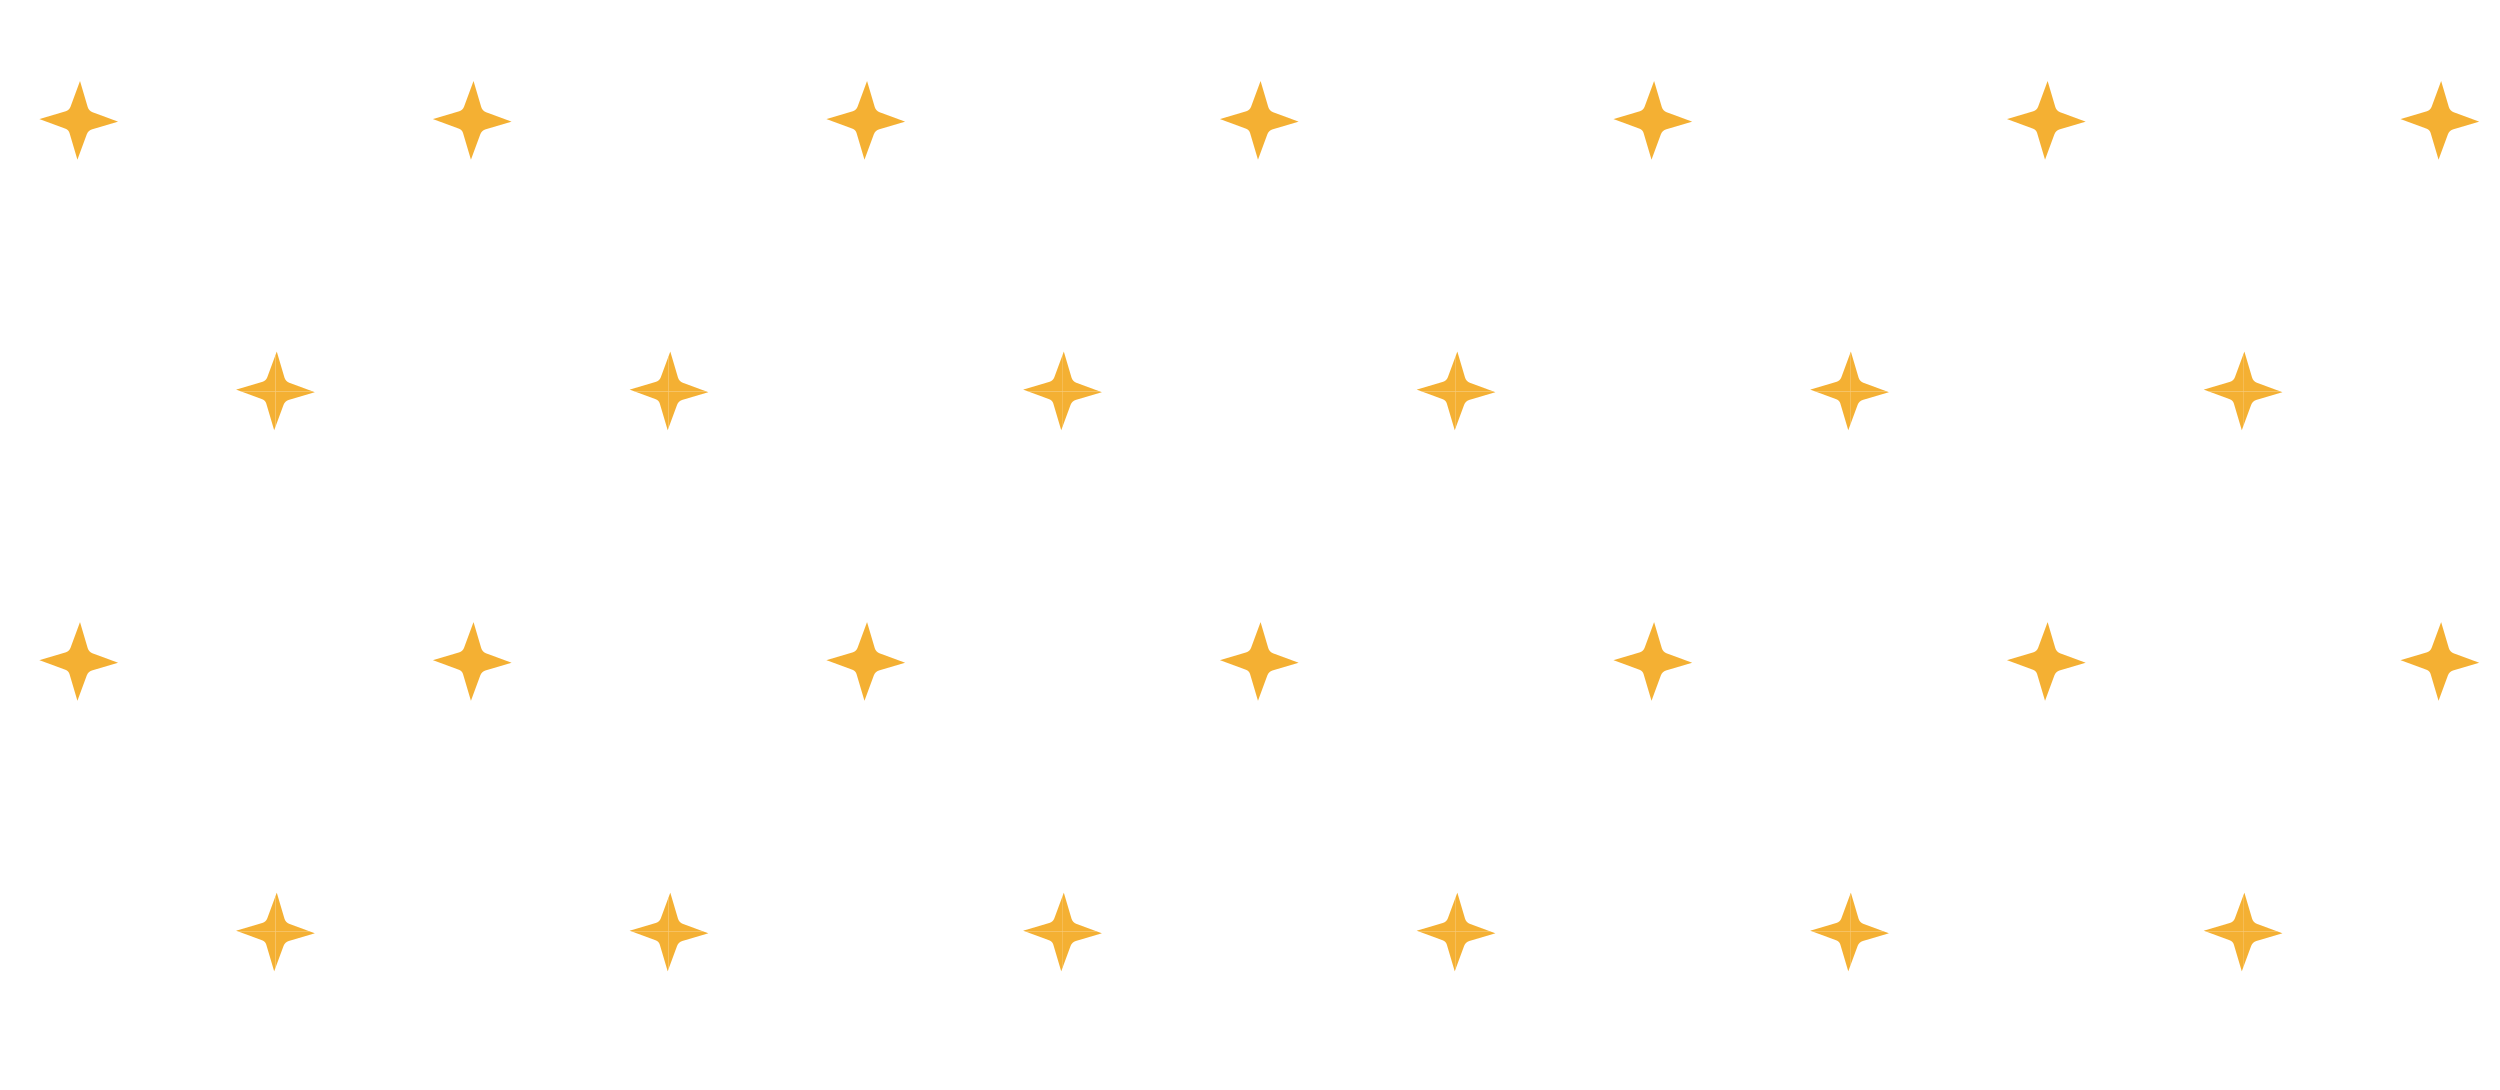
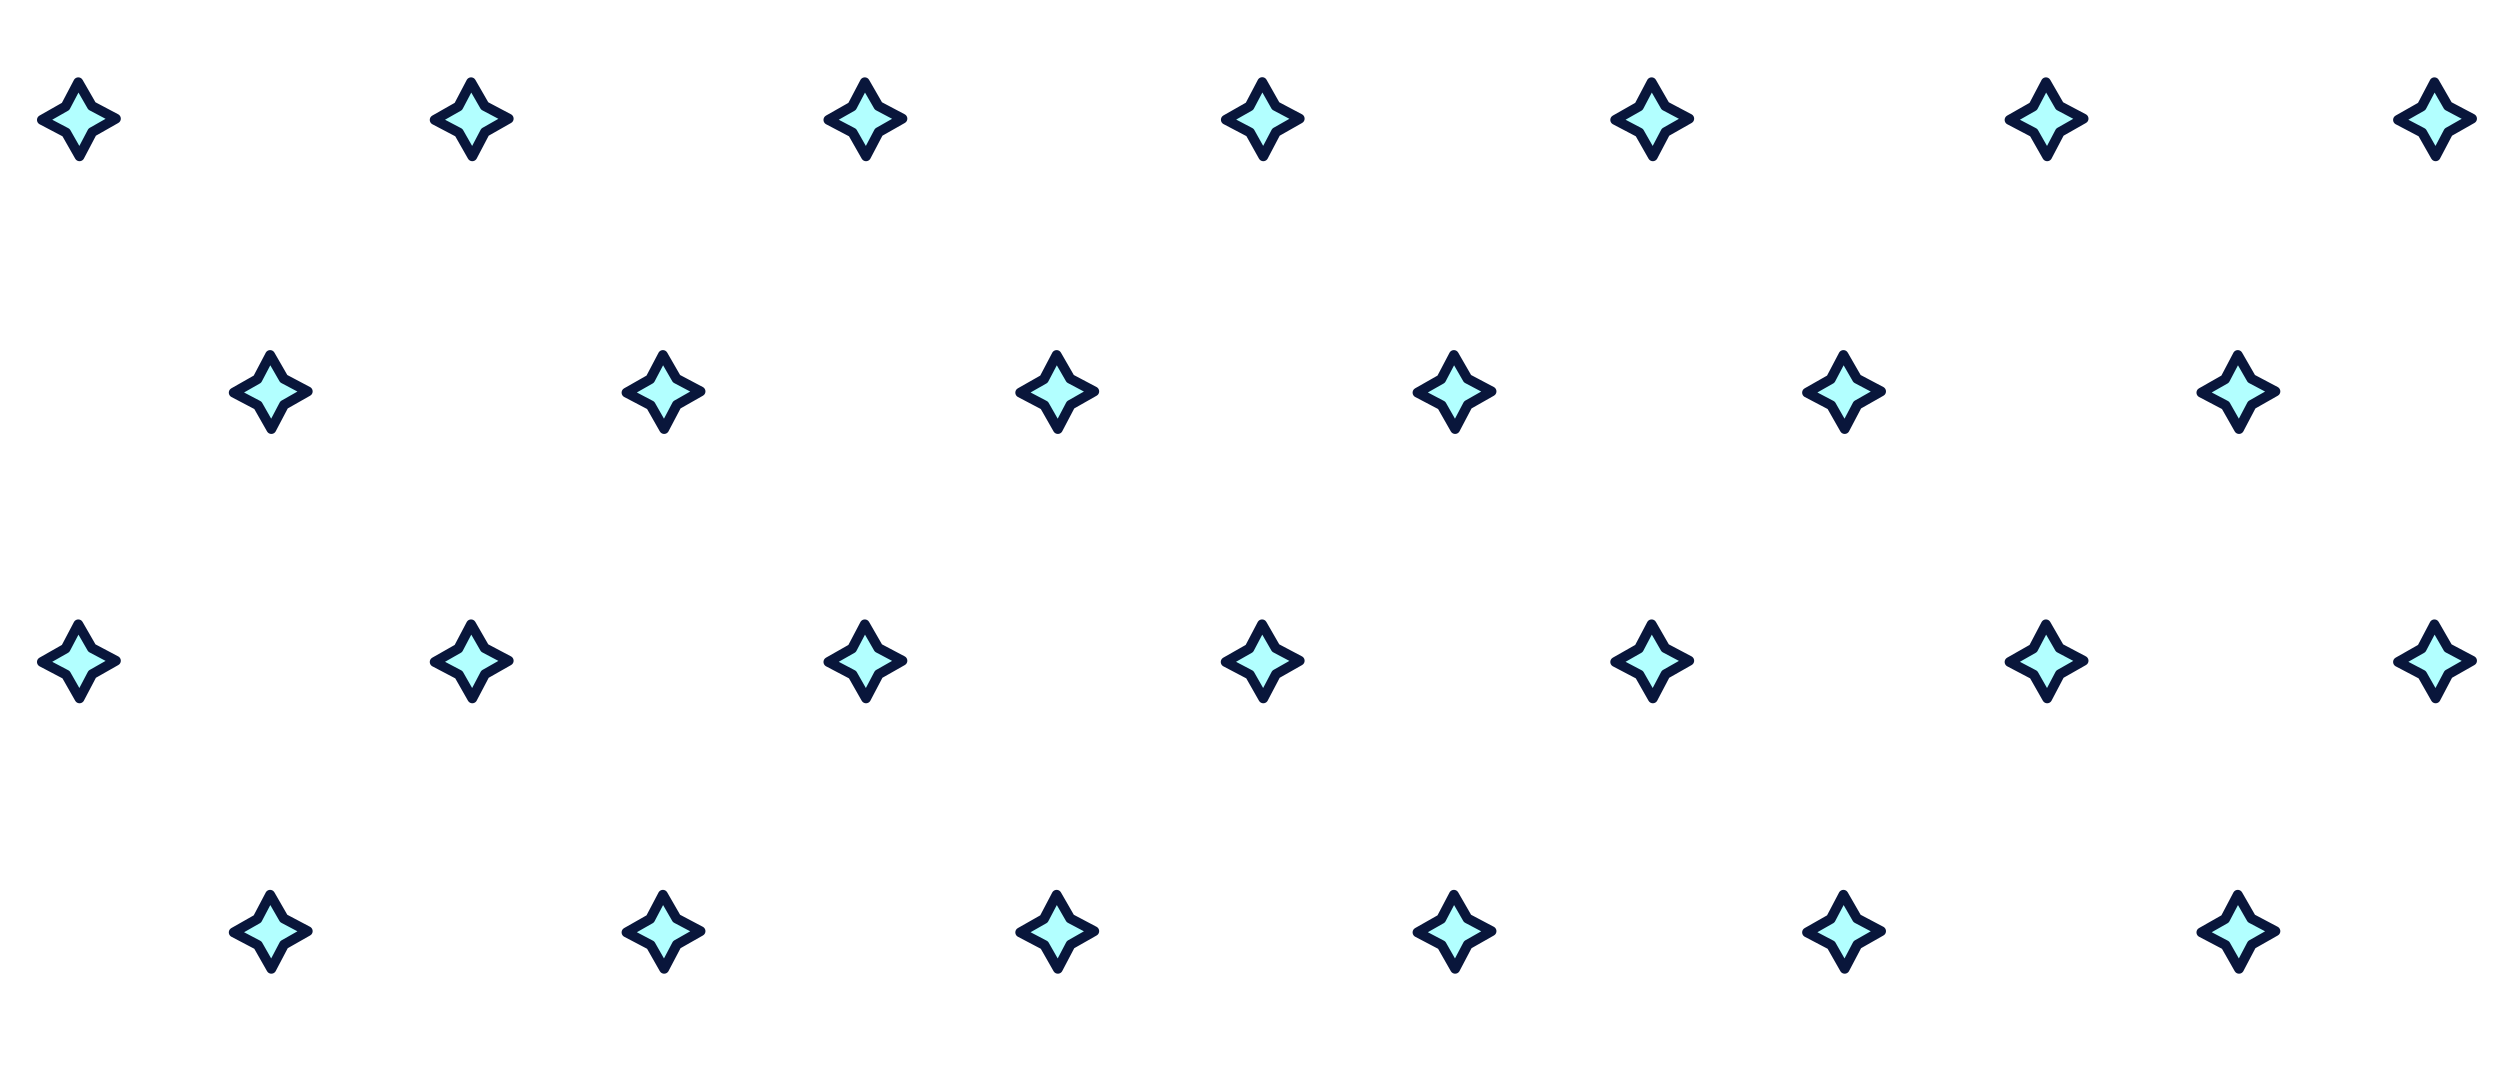
- <svg xmlns="http://www.w3.org/2000/svg" width="1616" height="704" viewBox="0 0 1616 704">
-   <defs>
-     <clipPath id="a">
-       <rect width="166" height="253" transform="translate(-0.189 0)" fill="none" />
-     </clipPath>
-     <clipPath id="b">
-       <rect width="166" height="349" transform="translate(-0.189 0.309)" fill="none" />
-     </clipPath>
-     <clipPath id="c">
-       <rect width="166" height="102" transform="translate(-0.189 0)" fill="none" />
-     </clipPath>
-     <clipPath id="d">
-       <rect width="254" height="253" transform="translate(0.361 0)" fill="none" />
-     </clipPath>
-     <clipPath id="e">
-       <rect width="254" height="349" transform="translate(0.361 0.309)" fill="none" />
-     </clipPath>
-     <clipPath id="f">
-       <rect width="254" height="102" transform="translate(0.361 0)" fill="none" />
-     </clipPath>
-     <clipPath id="g">
-       <rect width="255" height="253" transform="translate(-0.09 0)" fill="none" />
-     </clipPath>
-     <clipPath id="h">
-       <rect width="255" height="349" transform="translate(-0.09 0.309)" fill="none" />
-     </clipPath>
-     <clipPath id="i">
-       <rect width="255" height="102" transform="translate(-0.09 0)" fill="none" />
-     </clipPath>
-     <clipPath id="j">
-       <rect width="254" height="253" transform="translate(0.46 0)" fill="none" />
-     </clipPath>
-     <clipPath id="k">
-       <rect width="254" height="349" transform="translate(0.46 0.309)" fill="none" />
-     </clipPath>
-     <clipPath id="l">
-       <rect width="254" height="102" transform="translate(0.46 0)" fill="none" />
-     </clipPath>
-     <clipPath id="m">
-       <rect width="255" height="253" transform="translate(0.009 0)" fill="none" />
-     </clipPath>
-     <clipPath id="n">
-       <rect width="255" height="349" transform="translate(0.009 0.309)" fill="none" />
-     </clipPath>
-     <clipPath id="o">
-       <rect width="255" height="102" transform="translate(0.009 0)" fill="none" />
-     </clipPath>
-     <clipPath id="p">
-       <rect width="254" height="253" transform="translate(-0.37 0)" fill="none" />
-     </clipPath>
-     <clipPath id="q">
-       <rect width="254" height="349" transform="translate(-0.37 0.309)" fill="none" />
-     </clipPath>
-     <clipPath id="r">
-       <rect width="254" height="102" transform="translate(-0.37 0)" fill="none" />
-     </clipPath>
-     <clipPath id="s">
-       <rect width="178" height="253" transform="translate(0 0)" fill="none" />
-     </clipPath>
-     <clipPath id="t">
-       <rect width="178" height="349" transform="translate(0 0.309)" fill="none" />
-     </clipPath>
-     <clipPath id="u">
-       <rect width="178" height="102" transform="translate(0 0)" fill="none" />
-     </clipPath>
-   </defs>
-   <g transform="translate(-48 -57.541)">
-     <g transform="translate(1498.189 57.541)">
-       <g transform="translate(0 0)" clip-path="url(#a)">
-         <path d="M770.875,191.269l-16.844,4.984a5.12,5.12,0,0,0-3.351,3.137l-6.08,16.481-5.121-17.308a4.147,4.147,0,0,0-2.542-2.715L720,189.6l17.015-5.034a4.763,4.763,0,0,0,3.118-2.919L746.277,165l4.975,16.827a5.152,5.152,0,0,0,3.161,3.375Z" transform="translate(-745.698 62.243)" fill="#f4b033" />
-         <path d="M830.875,108.769l-16.844,4.984a5.12,5.12,0,0,0-3.351,3.137l-6.08,16.481-5.121-17.308a4.147,4.147,0,0,0-2.542-2.715L780,107.1l17.015-5.034a4.763,4.763,0,0,0,3.118-2.919L806.277,82.5l4.975,16.827a5.152,5.152,0,0,0,3.161,3.375Z" transform="translate(-678.511 -30.138)" fill="#f4b033" />
-       </g>
-     </g>
-     <g transform="translate(1498.189 310.233)">
-       <g transform="translate(0 0)" clip-path="url(#b)">
-         <path d="M770.875,356.269l-16.844,4.984a5.12,5.12,0,0,0-3.351,3.137l-6.08,16.481-5.121-17.308a4.147,4.147,0,0,0-2.542-2.715L720,354.6l17.015-5.034a4.764,4.764,0,0,0,3.118-2.919L746.277,330l4.975,16.827a5.152,5.152,0,0,0,3.161,3.375Z" transform="translate(-745.698 -5.685)" fill="#f4b033" />
-         <path d="M830.875,273.769l-16.844,4.984a5.12,5.12,0,0,0-3.351,3.137l-6.08,16.481-5.121-17.308a4.147,4.147,0,0,0-2.542-2.715L780,272.1l17.015-5.034a4.763,4.763,0,0,0,3.118-2.919l6.143-16.649,4.975,16.827a5.152,5.152,0,0,0,3.161,3.375Z" transform="translate(-678.511 -98.066)" fill="#f4b033" />
-         <path d="M770.875,191.269l-16.844,4.984a5.12,5.12,0,0,0-3.351,3.137l-6.08,16.481-5.121-17.308a4.147,4.147,0,0,0-2.542-2.715L720,189.6l17.015-5.034a4.763,4.763,0,0,0,3.118-2.919L746.277,165l4.975,16.827a5.152,5.152,0,0,0,3.161,3.375Z" transform="translate(-745.698 -190.448)" fill="#f4b033" />
-       </g>
-     </g>
-     <g transform="translate(1498.189 659.542)">
-       <g transform="translate(0 0)" clip-path="url(#c)">
-         <path d="M770.875,356.269l-16.844,4.984a5.12,5.12,0,0,0-3.351,3.137l-6.08,16.481-5.121-17.308a4.147,4.147,0,0,0-2.542-2.715L720,354.6l17.015-5.034a4.764,4.764,0,0,0,3.118-2.919L746.277,330l4.975,16.827a5.152,5.152,0,0,0,3.161,3.375Z" transform="translate(-745.698 -354.993)" fill="#f4b033" />
-       </g>
-     </g>
-     <g transform="translate(1243.639 57.541)">
-       <g transform="translate(0 0)" clip-path="url(#d)">
-         <path d="M770.875,191.269l-16.844,4.984a5.12,5.12,0,0,0-3.351,3.137l-6.08,16.481-5.121-17.308a4.147,4.147,0,0,0-2.542-2.715L720,189.6l17.015-5.034a4.763,4.763,0,0,0,3.118-2.919L746.277,165l4.975,16.827a5.152,5.152,0,0,0,3.161,3.375Z" transform="translate(-491.149 62.243)" fill="#f4b033" />
-         <path d="M650.875,191.269l-16.844,4.984a5.12,5.12,0,0,0-3.351,3.137l-6.08,16.481-5.121-17.308a4.147,4.147,0,0,0-2.542-2.715L600,189.6l17.015-5.034a4.763,4.763,0,0,0,3.118-2.919L626.277,165l4.975,16.827a5.152,5.152,0,0,0,3.161,3.375Z" transform="translate(-625.522 62.243)" fill="#f4b033" />
-         <path d="M710.875,108.769l-16.844,4.984a5.12,5.12,0,0,0-3.351,3.137l-6.08,16.481-5.121-17.308a4.147,4.147,0,0,0-2.542-2.715L660,107.1l17.016-5.034a4.763,4.763,0,0,0,3.118-2.919L686.277,82.5l4.975,16.827a5.152,5.152,0,0,0,3.161,3.375Z" transform="translate(-558.335 -30.138)" fill="#f4b033" />
-       </g>
-     </g>
-     <g transform="translate(1243.639 310.233)">
-       <g transform="translate(0 0)" clip-path="url(#e)">
-         <path d="M770.875,356.269l-16.844,4.984a5.12,5.12,0,0,0-3.351,3.137l-6.08,16.481-5.121-17.308a4.147,4.147,0,0,0-2.542-2.715L720,354.6l17.015-5.034a4.764,4.764,0,0,0,3.118-2.919L746.277,330l4.975,16.827a5.152,5.152,0,0,0,3.161,3.375Z" transform="translate(-491.149 -5.685)" fill="#f4b033" />
-         <path d="M650.875,356.269l-16.844,4.984a5.12,5.12,0,0,0-3.351,3.137l-6.08,16.481-5.121-17.308a4.147,4.147,0,0,0-2.542-2.715L600,354.6l17.015-5.034a4.764,4.764,0,0,0,3.118-2.919L626.277,330l4.975,16.827a5.152,5.152,0,0,0,3.161,3.375Z" transform="translate(-625.522 -5.685)" fill="#f4b033" />
-         <path d="M710.875,273.769l-16.844,4.984a5.12,5.12,0,0,0-3.351,3.137l-6.08,16.481-5.121-17.308a4.147,4.147,0,0,0-2.542-2.715L660,272.1l17.016-5.034a4.763,4.763,0,0,0,3.118-2.919l6.143-16.649,4.975,16.827a5.152,5.152,0,0,0,3.161,3.375Z" transform="translate(-558.335 -98.066)" fill="#f4b033" />
-         <path d="M770.875,191.269l-16.844,4.984a5.12,5.12,0,0,0-3.351,3.137l-6.08,16.481-5.121-17.308a4.147,4.147,0,0,0-2.542-2.715L720,189.6l17.015-5.034a4.763,4.763,0,0,0,3.118-2.919L746.277,165l4.975,16.827a5.152,5.152,0,0,0,3.161,3.375Z" transform="translate(-491.149 -190.448)" fill="#f4b033" />
-         <path d="M650.875,191.269l-16.844,4.984a5.12,5.12,0,0,0-3.351,3.137l-6.08,16.481-5.121-17.308a4.147,4.147,0,0,0-2.542-2.715L600,189.6l17.015-5.034a4.763,4.763,0,0,0,3.118-2.919L626.277,165l4.975,16.827a5.152,5.152,0,0,0,3.161,3.375Z" transform="translate(-625.522 -190.448)" fill="#f4b033" />
-       </g>
-     </g>
-     <g transform="translate(1243.639 659.542)">
-       <g transform="translate(0 0)" clip-path="url(#f)">
-         <path d="M770.875,356.269l-16.844,4.984a5.12,5.12,0,0,0-3.351,3.137l-6.08,16.481-5.121-17.308a4.147,4.147,0,0,0-2.542-2.715L720,354.6l17.015-5.034a4.764,4.764,0,0,0,3.118-2.919L746.277,330l4.975,16.827a5.152,5.152,0,0,0,3.161,3.375Z" transform="translate(-491.149 -354.993)" fill="#f4b033" />
-         <path d="M650.875,356.269l-16.844,4.984a5.12,5.12,0,0,0-3.351,3.137l-6.08,16.481-5.121-17.308a4.147,4.147,0,0,0-2.542-2.715L600,354.6l17.015-5.034a4.764,4.764,0,0,0,3.118-2.919L626.277,330l4.975,16.827a5.152,5.152,0,0,0,3.161,3.375Z" transform="translate(-625.522 -354.993)" fill="#f4b033" />
-       </g>
-     </g>
-     <g transform="translate(989.09 57.541)">
-       <g transform="translate(0 0)" clip-path="url(#g)">
-         <path d="M650.875,191.269l-16.844,4.984a5.12,5.12,0,0,0-3.351,3.137l-6.08,16.481-5.121-17.308a4.147,4.147,0,0,0-2.542-2.715L600,189.6l17.015-5.034a4.763,4.763,0,0,0,3.118-2.919L626.277,165l4.975,16.827a5.152,5.152,0,0,0,3.161,3.375Z" transform="translate(-370.972 62.243)" fill="#f4b033" />
-         <path d="M530.875,191.269l-16.844,4.984a5.12,5.12,0,0,0-3.351,3.137l-6.08,16.481-5.121-17.308a4.147,4.147,0,0,0-2.542-2.715L480,189.6l17.015-5.034a4.763,4.763,0,0,0,3.118-2.919L506.277,165l4.975,16.827a5.152,5.152,0,0,0,3.161,3.375Z" transform="translate(-505.346 62.243)" fill="#f4b033" />
-         <path d="M590.875,108.769l-16.844,4.984a5.12,5.12,0,0,0-3.351,3.137l-6.08,16.481-5.121-17.308a4.147,4.147,0,0,0-2.542-2.715L540,107.1l17.015-5.034a4.763,4.763,0,0,0,3.118-2.919L566.277,82.5l4.975,16.827a5.152,5.152,0,0,0,3.161,3.375Z" transform="translate(-438.159 -30.138)" fill="#f4b033" />
-       </g>
-     </g>
-     <g transform="translate(989.09 310.233)">
-       <g transform="translate(0 0)" clip-path="url(#h)">
-         <path d="M650.875,356.269l-16.844,4.984a5.12,5.12,0,0,0-3.351,3.137l-6.08,16.481-5.121-17.308a4.147,4.147,0,0,0-2.542-2.715L600,354.6l17.015-5.034a4.764,4.764,0,0,0,3.118-2.919L626.277,330l4.975,16.827a5.152,5.152,0,0,0,3.161,3.375Z" transform="translate(-370.972 -5.685)" fill="#f4b033" />
-         <path d="M530.875,356.269l-16.844,4.984a5.12,5.12,0,0,0-3.351,3.137l-6.08,16.481-5.121-17.308a4.147,4.147,0,0,0-2.542-2.715L480,354.6l17.015-5.034a4.764,4.764,0,0,0,3.118-2.919L506.277,330l4.975,16.827a5.152,5.152,0,0,0,3.161,3.375Z" transform="translate(-505.346 -5.685)" fill="#f4b033" />
-         <path d="M590.875,273.769l-16.844,4.984a5.12,5.12,0,0,0-3.351,3.137l-6.08,16.481-5.121-17.308a4.147,4.147,0,0,0-2.542-2.715L540,272.1l17.015-5.034a4.763,4.763,0,0,0,3.118-2.919l6.143-16.649,4.975,16.827a5.152,5.152,0,0,0,3.161,3.375Z" transform="translate(-438.159 -98.066)" fill="#f4b033" />
-         <path d="M650.875,191.269l-16.844,4.984a5.12,5.12,0,0,0-3.351,3.137l-6.08,16.481-5.121-17.308a4.147,4.147,0,0,0-2.542-2.715L600,189.6l17.015-5.034a4.763,4.763,0,0,0,3.118-2.919L626.277,165l4.975,16.827a5.152,5.152,0,0,0,3.161,3.375Z" transform="translate(-370.972 -190.448)" fill="#f4b033" />
-         <path d="M530.875,191.269l-16.844,4.984a5.12,5.12,0,0,0-3.351,3.137l-6.08,16.481-5.121-17.308a4.147,4.147,0,0,0-2.542-2.715L480,189.6l17.015-5.034a4.763,4.763,0,0,0,3.118-2.919L506.277,165l4.975,16.827a5.152,5.152,0,0,0,3.161,3.375Z" transform="translate(-505.346 -190.448)" fill="#f4b033" />
-       </g>
-     </g>
-     <g transform="translate(989.09 659.542)">
-       <g transform="translate(0 0)" clip-path="url(#i)">
-         <path d="M650.875,356.269l-16.844,4.984a5.12,5.12,0,0,0-3.351,3.137l-6.08,16.481-5.121-17.308a4.147,4.147,0,0,0-2.542-2.715L600,354.6l17.015-5.034a4.764,4.764,0,0,0,3.118-2.919L626.277,330l4.975,16.827a5.152,5.152,0,0,0,3.161,3.375Z" transform="translate(-370.972 -354.993)" fill="#f4b033" />
-         <path d="M530.875,356.269l-16.844,4.984a5.12,5.12,0,0,0-3.351,3.137l-6.08,16.481-5.121-17.308a4.147,4.147,0,0,0-2.542-2.715L480,354.6l17.015-5.034a4.764,4.764,0,0,0,3.118-2.919L506.277,330l4.975,16.827a5.152,5.152,0,0,0,3.161,3.375Z" transform="translate(-505.346 -354.993)" fill="#f4b033" />
-       </g>
-     </g>
-     <g transform="translate(734.54 57.541)">
-       <g transform="translate(0 0)" clip-path="url(#j)">
-         <path d="M530.875,191.269l-16.844,4.984a5.12,5.12,0,0,0-3.351,3.137l-6.08,16.481-5.121-17.308a4.147,4.147,0,0,0-2.542-2.715L480,189.6l17.015-5.034a4.763,4.763,0,0,0,3.118-2.919L506.277,165l4.975,16.827a5.152,5.152,0,0,0,3.161,3.375Z" transform="translate(-250.796 62.243)" fill="#f4b033" />
-         <path d="M410.875,191.269l-16.844,4.984a5.121,5.121,0,0,0-3.351,3.137L384.6,215.872l-5.121-17.308a4.147,4.147,0,0,0-2.542-2.715L360,189.6l17.015-5.034a4.763,4.763,0,0,0,3.118-2.919L386.277,165l4.975,16.827a5.152,5.152,0,0,0,3.161,3.375Z" transform="translate(-385.17 62.243)" fill="#f4b033" />
-         <path d="M470.875,108.769l-16.844,4.984a5.121,5.121,0,0,0-3.351,3.137L444.6,133.372l-5.121-17.308a4.147,4.147,0,0,0-2.542-2.715L420,107.1l17.015-5.034a4.763,4.763,0,0,0,3.118-2.919L446.277,82.5l4.975,16.827a5.152,5.152,0,0,0,3.161,3.375Z" transform="translate(-317.983 -30.138)" fill="#f4b033" />
-       </g>
-     </g>
-     <g transform="translate(734.54 310.233)">
-       <g transform="translate(0 0)" clip-path="url(#k)">
-         <path d="M530.875,356.269l-16.844,4.984a5.12,5.12,0,0,0-3.351,3.137l-6.08,16.481-5.121-17.308a4.147,4.147,0,0,0-2.542-2.715L480,354.6l17.015-5.034a4.764,4.764,0,0,0,3.118-2.919L506.277,330l4.975,16.827a5.152,5.152,0,0,0,3.161,3.375Z" transform="translate(-250.796 -5.685)" fill="#f4b033" />
-         <path d="M410.875,356.269l-16.844,4.984a5.12,5.12,0,0,0-3.351,3.137L384.6,380.872l-5.121-17.308a4.147,4.147,0,0,0-2.542-2.715L360,354.6l17.015-5.034a4.763,4.763,0,0,0,3.118-2.919L386.277,330l4.975,16.827a5.152,5.152,0,0,0,3.161,3.375Z" transform="translate(-385.17 -5.685)" fill="#f4b033" />
-         <path d="M470.875,273.769l-16.844,4.984a5.121,5.121,0,0,0-3.351,3.137L444.6,298.372l-5.121-17.308a4.147,4.147,0,0,0-2.542-2.715L420,272.1l17.015-5.034a4.763,4.763,0,0,0,3.118-2.919l6.143-16.649,4.975,16.827a5.152,5.152,0,0,0,3.161,3.375Z" transform="translate(-317.983 -98.066)" fill="#f4b033" />
-         <path d="M530.875,191.269l-16.844,4.984a5.12,5.12,0,0,0-3.351,3.137l-6.08,16.481-5.121-17.308a4.147,4.147,0,0,0-2.542-2.715L480,189.6l17.015-5.034a4.763,4.763,0,0,0,3.118-2.919L506.277,165l4.975,16.827a5.152,5.152,0,0,0,3.161,3.375Z" transform="translate(-250.796 -190.448)" fill="#f4b033" />
-         <path d="M410.875,191.269l-16.844,4.984a5.121,5.121,0,0,0-3.351,3.137L384.6,215.872l-5.121-17.308a4.147,4.147,0,0,0-2.542-2.715L360,189.6l17.015-5.034a4.763,4.763,0,0,0,3.118-2.919L386.277,165l4.975,16.827a5.152,5.152,0,0,0,3.161,3.375Z" transform="translate(-385.17 -190.448)" fill="#f4b033" />
-       </g>
-     </g>
-     <g transform="translate(734.54 659.542)">
-       <g transform="translate(0 0)" clip-path="url(#l)">
-         <path d="M530.875,356.269l-16.844,4.984a5.12,5.12,0,0,0-3.351,3.137l-6.08,16.481-5.121-17.308a4.147,4.147,0,0,0-2.542-2.715L480,354.6l17.015-5.034a4.764,4.764,0,0,0,3.118-2.919L506.277,330l4.975,16.827a5.152,5.152,0,0,0,3.161,3.375Z" transform="translate(-250.796 -354.993)" fill="#f4b033" />
-         <path d="M410.875,356.269l-16.844,4.984a5.12,5.12,0,0,0-3.351,3.137L384.6,380.872l-5.121-17.308a4.147,4.147,0,0,0-2.542-2.715L360,354.6l17.015-5.034a4.763,4.763,0,0,0,3.118-2.919L386.277,330l4.975,16.827a5.152,5.152,0,0,0,3.161,3.375Z" transform="translate(-385.17 -354.993)" fill="#f4b033" />
-       </g>
-     </g>
-     <g transform="translate(479.991 57.541)">
-       <g transform="translate(0 0)" clip-path="url(#m)">
-         <path d="M410.875,191.269l-16.844,4.984a5.121,5.121,0,0,0-3.351,3.137L384.6,215.872l-5.121-17.308a4.147,4.147,0,0,0-2.542-2.715L360,189.6l17.015-5.034a4.763,4.763,0,0,0,3.118-2.919L386.277,165l4.975,16.827a5.152,5.152,0,0,0,3.161,3.375Z" transform="translate(-130.62 62.243)" fill="#f4b033" />
-         <path d="M290.875,191.269l-16.844,4.984a5.12,5.12,0,0,0-3.351,3.137l-6.08,16.481-5.121-17.308a4.147,4.147,0,0,0-2.542-2.715L240,189.6l17.015-5.034a4.763,4.763,0,0,0,3.118-2.919L266.277,165l4.975,16.827a5.152,5.152,0,0,0,3.161,3.375Z" transform="translate(-264.993 62.243)" fill="#f4b033" />
-         <path d="M350.875,108.769l-16.844,4.984a5.121,5.121,0,0,0-3.351,3.137L324.6,133.372l-5.121-17.308a4.147,4.147,0,0,0-2.542-2.715L300,107.1l17.015-5.034a4.763,4.763,0,0,0,3.118-2.919L326.277,82.5l4.975,16.827a5.152,5.152,0,0,0,3.161,3.375Z" transform="translate(-197.807 -30.138)" fill="#f4b033" />
-       </g>
-     </g>
-     <g transform="translate(479.991 310.233)">
-       <g transform="translate(0 0)" clip-path="url(#n)">
-         <path d="M410.875,356.269l-16.844,4.984a5.12,5.12,0,0,0-3.351,3.137L384.6,380.872l-5.121-17.308a4.147,4.147,0,0,0-2.542-2.715L360,354.6l17.015-5.034a4.763,4.763,0,0,0,3.118-2.919L386.277,330l4.975,16.827a5.152,5.152,0,0,0,3.161,3.375Z" transform="translate(-130.62 -5.685)" fill="#f4b033" />
-         <path d="M290.875,356.269l-16.844,4.984a5.12,5.12,0,0,0-3.351,3.137l-6.08,16.481-5.121-17.308a4.147,4.147,0,0,0-2.542-2.715L240,354.6l17.015-5.034a4.763,4.763,0,0,0,3.118-2.919L266.277,330l4.975,16.827a5.152,5.152,0,0,0,3.161,3.375Z" transform="translate(-264.993 -5.685)" fill="#f4b033" />
-         <path d="M350.875,273.769l-16.844,4.984a5.121,5.121,0,0,0-3.351,3.137L324.6,298.372l-5.121-17.308a4.147,4.147,0,0,0-2.542-2.715L300,272.1l17.015-5.034a4.763,4.763,0,0,0,3.118-2.919l6.143-16.649,4.975,16.827a5.152,5.152,0,0,0,3.161,3.375Z" transform="translate(-197.807 -98.066)" fill="#f4b033" />
-         <path d="M410.875,191.269l-16.844,4.984a5.121,5.121,0,0,0-3.351,3.137L384.6,215.872l-5.121-17.308a4.147,4.147,0,0,0-2.542-2.715L360,189.6l17.015-5.034a4.763,4.763,0,0,0,3.118-2.919L386.277,165l4.975,16.827a5.152,5.152,0,0,0,3.161,3.375Z" transform="translate(-130.62 -190.448)" fill="#f4b033" />
-         <path d="M290.875,191.269l-16.844,4.984a5.12,5.12,0,0,0-3.351,3.137l-6.08,16.481-5.121-17.308a4.147,4.147,0,0,0-2.542-2.715L240,189.6l17.015-5.034a4.763,4.763,0,0,0,3.118-2.919L266.277,165l4.975,16.827a5.152,5.152,0,0,0,3.161,3.375Z" transform="translate(-264.993 -190.448)" fill="#f4b033" />
-       </g>
-     </g>
-     <g transform="translate(479.991 659.542)">
-       <g transform="translate(0 0)" clip-path="url(#o)">
-         <path d="M410.875,356.269l-16.844,4.984a5.12,5.12,0,0,0-3.351,3.137L384.6,380.872l-5.121-17.308a4.147,4.147,0,0,0-2.542-2.715L360,354.6l17.015-5.034a4.763,4.763,0,0,0,3.118-2.919L386.277,330l4.975,16.827a5.152,5.152,0,0,0,3.161,3.375Z" transform="translate(-130.62 -354.993)" fill="#f4b033" />
-         <path d="M290.875,356.269l-16.844,4.984a5.12,5.12,0,0,0-3.351,3.137l-6.08,16.481-5.121-17.308a4.147,4.147,0,0,0-2.542-2.715L240,354.6l17.015-5.034a4.763,4.763,0,0,0,3.118-2.919L266.277,330l4.975,16.827a5.152,5.152,0,0,0,3.161,3.375Z" transform="translate(-264.993 -354.993)" fill="#f4b033" />
-       </g>
-     </g>
-     <g transform="translate(226.37 57.541)">
-       <g transform="translate(0 0)" clip-path="url(#p)">
-         <path d="M290.875,191.269l-16.844,4.984a5.12,5.12,0,0,0-3.351,3.137l-6.08,16.481-5.121-17.308a4.147,4.147,0,0,0-2.542-2.715L240,189.6l17.015-5.034a4.763,4.763,0,0,0,3.118-2.919L266.277,165l4.975,16.827a5.152,5.152,0,0,0,3.161,3.375Z" transform="translate(-11.373 62.243)" fill="#f4b033" />
-         <path d="M170.875,191.269l-16.844,4.984a5.12,5.12,0,0,0-3.351,3.137l-6.08,16.481-5.121-17.308a4.147,4.147,0,0,0-2.542-2.715L120,189.6l17.015-5.034a4.763,4.763,0,0,0,3.118-2.919L146.277,165l4.975,16.827a5.152,5.152,0,0,0,3.161,3.375Z" transform="translate(-145.746 62.243)" fill="#f4b033" />
-         <path d="M230.875,108.769l-16.844,4.984a5.12,5.12,0,0,0-3.351,3.137l-6.08,16.481-5.121-17.308a4.147,4.147,0,0,0-2.542-2.715L180,107.1l17.015-5.034a4.763,4.763,0,0,0,3.118-2.919L206.277,82.5l4.975,16.827a5.152,5.152,0,0,0,3.161,3.375Z" transform="translate(-78.56 -30.138)" fill="#f4b033" />
-       </g>
-     </g>
-     <g transform="translate(226.37 310.233)">
-       <g transform="translate(0 0)" clip-path="url(#q)">
-         <path d="M290.875,356.269l-16.844,4.984a5.12,5.12,0,0,0-3.351,3.137l-6.08,16.481-5.121-17.308a4.147,4.147,0,0,0-2.542-2.715L240,354.6l17.015-5.034a4.763,4.763,0,0,0,3.118-2.919L266.277,330l4.975,16.827a5.152,5.152,0,0,0,3.161,3.375Z" transform="translate(-11.373 -5.685)" fill="#f4b033" />
-         <path d="M170.875,356.269l-16.844,4.984a5.12,5.12,0,0,0-3.351,3.137l-6.08,16.481-5.121-17.308a4.146,4.146,0,0,0-2.542-2.715L120,354.6l17.015-5.034a4.763,4.763,0,0,0,3.118-2.919L146.277,330l4.975,16.827a5.152,5.152,0,0,0,3.161,3.375Z" transform="translate(-145.746 -5.685)" fill="#f4b033" />
-         <path d="M230.875,273.769l-16.844,4.984a5.12,5.12,0,0,0-3.351,3.137l-6.08,16.481-5.121-17.308a4.146,4.146,0,0,0-2.542-2.715L180,272.1l17.015-5.034a4.763,4.763,0,0,0,3.118-2.919l6.143-16.649,4.975,16.827a5.152,5.152,0,0,0,3.161,3.375Z" transform="translate(-78.56 -98.066)" fill="#f4b033" />
-         <path d="M290.875,191.269l-16.844,4.984a5.12,5.12,0,0,0-3.351,3.137l-6.08,16.481-5.121-17.308a4.147,4.147,0,0,0-2.542-2.715L240,189.6l17.015-5.034a4.763,4.763,0,0,0,3.118-2.919L266.277,165l4.975,16.827a5.152,5.152,0,0,0,3.161,3.375Z" transform="translate(-11.373 -190.448)" fill="#f4b033" />
-         <path d="M170.875,191.269l-16.844,4.984a5.12,5.12,0,0,0-3.351,3.137l-6.08,16.481-5.121-17.308a4.147,4.147,0,0,0-2.542-2.715L120,189.6l17.015-5.034a4.763,4.763,0,0,0,3.118-2.919L146.277,165l4.975,16.827a5.152,5.152,0,0,0,3.161,3.375Z" transform="translate(-145.746 -190.448)" fill="#f4b033" />
-       </g>
-     </g>
-     <g transform="translate(226.37 659.542)">
-       <g transform="translate(0 0)" clip-path="url(#r)">
-         <path d="M290.875,356.269l-16.844,4.984a5.12,5.12,0,0,0-3.351,3.137l-6.08,16.481-5.121-17.308a4.147,4.147,0,0,0-2.542-2.715L240,354.6l17.015-5.034a4.763,4.763,0,0,0,3.118-2.919L266.277,330l4.975,16.827a5.152,5.152,0,0,0,3.161,3.375Z" transform="translate(-11.373 -354.993)" fill="#f4b033" />
-         <path d="M170.875,356.269l-16.844,4.984a5.12,5.12,0,0,0-3.351,3.137l-6.08,16.481-5.121-17.308a4.146,4.146,0,0,0-2.542-2.715L120,354.6l17.015-5.034a4.763,4.763,0,0,0,3.118-2.919L146.277,330l4.975,16.827a5.152,5.152,0,0,0,3.161,3.375Z" transform="translate(-145.746 -354.993)" fill="#f4b033" />
-       </g>
-     </g>
-     <g transform="translate(48 57.541)">
-       <g transform="translate(0 0)" clip-path="url(#s)">
-         <path d="M170.875,191.269l-16.844,4.984a5.12,5.12,0,0,0-3.351,3.137l-6.08,16.481-5.121-17.308a4.147,4.147,0,0,0-2.542-2.715L120,189.6l17.015-5.034a4.763,4.763,0,0,0,3.118-2.919L146.277,165l4.975,16.827a5.152,5.152,0,0,0,3.161,3.375Z" transform="translate(32.624 62.243)" fill="#f4b033" />
-         <path d="M110.875,108.769l-16.844,4.984a5.121,5.121,0,0,0-3.351,3.137L84.6,133.372l-5.121-17.308a4.147,4.147,0,0,0-2.542-2.715L60,107.1l17.015-5.034a4.763,4.763,0,0,0,3.118-2.919L86.277,82.5l4.975,16.827a5.152,5.152,0,0,0,3.161,3.375Z" transform="translate(-34.563 -30.138)" fill="#f4b033" />
-       </g>
-     </g>
-     <g transform="translate(48 310.233)">
-       <g transform="translate(0 0)" clip-path="url(#t)">
-         <path d="M170.875,356.269l-16.844,4.984a5.12,5.12,0,0,0-3.351,3.137l-6.08,16.481-5.121-17.308a4.146,4.146,0,0,0-2.542-2.715L120,354.6l17.015-5.034a4.763,4.763,0,0,0,3.118-2.919L146.277,330l4.975,16.827a5.152,5.152,0,0,0,3.161,3.375Z" transform="translate(32.624 -5.685)" fill="#f4b033" />
-         <path d="M110.875,273.769l-16.844,4.984a5.12,5.12,0,0,0-3.351,3.137L84.6,298.372l-5.121-17.308a4.147,4.147,0,0,0-2.542-2.715L60,272.1l17.015-5.034a4.763,4.763,0,0,0,3.118-2.919L86.277,247.5l4.975,16.827a5.152,5.152,0,0,0,3.161,3.375Z" transform="translate(-34.563 -98.066)" fill="#f4b033" />
-         <path d="M170.875,191.269l-16.844,4.984a5.12,5.12,0,0,0-3.351,3.137l-6.08,16.481-5.121-17.308a4.147,4.147,0,0,0-2.542-2.715L120,189.6l17.015-5.034a4.763,4.763,0,0,0,3.118-2.919L146.277,165l4.975,16.827a5.152,5.152,0,0,0,3.161,3.375Z" transform="translate(32.624 -190.448)" fill="#f4b033" />
-       </g>
-     </g>
-     <g transform="translate(48 659.542)">
-       <g transform="translate(0 0)" clip-path="url(#u)">
-         <path d="M170.875,356.269l-16.844,4.984a5.12,5.12,0,0,0-3.351,3.137l-6.08,16.481-5.121-17.308a4.146,4.146,0,0,0-2.542-2.715L120,354.6l17.015-5.034a4.763,4.763,0,0,0,3.118-2.919L146.277,330l4.975,16.827a5.152,5.152,0,0,0,3.161,3.375Z" transform="translate(32.624 -354.993)" fill="#f4b033" />
-       </g>
-     </g>
+ <svg xmlns="http://www.w3.org/2000/svg" version="1.1" id="Layer_1" x="0px" y="0px" viewBox="0 0 1616 704" style="enable-background:new 0 0 1616 704;" xml:space="preserve">
+   <style type="text/css">
+ 	.st0{fill:#B2FFFF;stroke:#09163B;stroke-width:6.396;stroke-linejoin:round;stroke-miterlimit:10;}
+ </style>
+   <g>
+     <path class="st0" d="M59.4,68.5l15.5,8.2l-15.3,8.7l-8.2,15.6l-8.7-15.3l-15.6-8.2l15.3-8.7l8.2-15.6L59.4,68.5z" />
+     <path class="st0" d="M313.3,68.5l15.5,8.2l-15.3,8.7l-8.2,15.6l-8.7-15.3l-15.6-8.2l15.3-8.7l8.2-15.6L313.3,68.5z" />
+     <path class="st0" d="M567.8,68.5l15.5,8.2l-15.3,8.7l-8.2,15.6l-8.7-15.3l-15.6-8.2l15.3-8.7l8.2-15.6L567.8,68.5z" />
+     <path class="st0" d="M824.6,68.5l15.5,8.2l-15.3,8.7l-8.2,15.6L808,85.6l-15.6-8.2l15.3-8.7l8.2-15.6L824.6,68.5z" />
+     <path class="st0" d="M1076.4,68.5l15.5,8.2l-15.3,8.7l-8.2,15.6l-8.7-15.3l-15.6-8.2l15.3-8.7l8.2-15.6L1076.4,68.5z" />
+     <path class="st0" d="M1331.3,68.5l15.5,8.2l-15.3,8.7l-8.2,15.6l-8.7-15.3l-15.6-8.2l15.3-8.7l8.2-15.6L1331.3,68.5z" />
+     <path class="st0" d="M1582.4,68.5l15.5,8.2l-15.3,8.7l-8.2,15.6l-8.7-15.3l-15.6-8.2l15.3-8.7l8.2-15.6L1582.4,68.5z" />
+     <path class="st0" d="M59.4,418.9l15.5,8.2l-15.3,8.7l-8.2,15.6l-8.7-15.3l-15.6-8.2l15.3-8.7l8.2-15.6L59.4,418.9z" />
+     <path class="st0" d="M313.3,418.9l15.5,8.2l-15.3,8.7l-8.2,15.6l-8.7-15.3l-15.6-8.2l15.3-8.7l8.2-15.6L313.3,418.9z" />
+     <path class="st0" d="M567.8,418.9l15.5,8.2l-15.3,8.7l-8.2,15.6l-8.7-15.3l-15.6-8.2l15.3-8.7l8.2-15.6L567.8,418.9z" />
+     <path class="st0" d="M824.6,418.9l15.5,8.2l-15.3,8.7l-8.2,15.6l-8.7-15.3l-15.6-8.2l15.3-8.7l8.2-15.6L824.6,418.9z" />
+     <path class="st0" d="M1076.4,418.9l15.5,8.2l-15.3,8.7l-8.2,15.6l-8.7-15.3l-15.6-8.2l15.3-8.7l8.2-15.6L1076.4,418.9z" />
+     <path class="st0" d="M1331.3,418.9l15.5,8.2l-15.3,8.7l-8.2,15.6l-8.7-15.3l-15.6-8.2l15.3-8.7l8.2-15.6L1331.3,418.9z" />
+     <path class="st0" d="M1582.4,418.9l15.5,8.2l-15.3,8.7l-8.2,15.6l-8.7-15.3l-15.6-8.2l15.3-8.7l8.2-15.6L1582.4,418.9z" />
+     <path class="st0" d="M183.4,244.8l15.5,8.2l-15.3,8.7l-8.2,15.6l-8.7-15.3l-15.6-8.2l15.3-8.7l8.2-15.6L183.4,244.8z" />
+     <path class="st0" d="M437.3,244.8l15.5,8.2l-15.3,8.7l-8.2,15.6l-8.7-15.3l-15.6-8.2l15.3-8.7l8.2-15.6L437.3,244.8z" />
+     <path class="st0" d="M691.8,244.8l15.5,8.2l-15.3,8.7l-8.2,15.6l-8.7-15.3l-15.6-8.2l15.3-8.7l8.2-15.6L691.8,244.8z" />
+     <path class="st0" d="M948.6,244.8l15.5,8.2l-15.3,8.7l-8.2,15.6l-8.7-15.3l-15.6-8.2l15.3-8.7l8.2-15.6L948.6,244.8z" />
+     <path class="st0" d="M1200.4,244.8l15.5,8.2l-15.3,8.7l-8.2,15.6l-8.7-15.3l-15.6-8.2l15.3-8.7l8.2-15.6L1200.4,244.8z" />
+     <path class="st0" d="M1455.3,244.8l15.5,8.2l-15.3,8.7l-8.2,15.6l-8.7-15.3l-15.6-8.2l15.3-8.7l8.2-15.6L1455.3,244.8z" />
+     <path class="st0" d="M183.4,593.7l15.5,8.2l-15.3,8.7l-8.2,15.6l-8.7-15.3l-15.6-8.2l15.3-8.7l8.2-15.6L183.4,593.7z" />
+     <path class="st0" d="M437.3,593.7l15.5,8.2l-15.3,8.7l-8.2,15.6l-8.7-15.3l-15.6-8.2l15.3-8.7l8.2-15.6L437.3,593.7z" />
+     <path class="st0" d="M691.8,593.7l15.5,8.2l-15.3,8.7l-8.2,15.6l-8.7-15.3l-15.6-8.2l15.3-8.7l8.2-15.6L691.8,593.7z" />
+     <path class="st0" d="M948.6,593.7l15.5,8.2l-15.3,8.7l-8.2,15.6l-8.7-15.3l-15.6-8.2l15.3-8.7l8.2-15.6L948.6,593.7z" />
+     <path class="st0" d="M1200.4,593.7l15.5,8.2l-15.3,8.7l-8.2,15.6l-8.7-15.3l-15.6-8.2l15.3-8.7l8.2-15.6L1200.4,593.7z" />
+     <path class="st0" d="M1455.3,593.7l15.5,8.2l-15.3,8.7l-8.2,15.6l-8.7-15.3l-15.6-8.2l15.3-8.7l8.2-15.6L1455.3,593.7z" />
  </g>
</svg>
